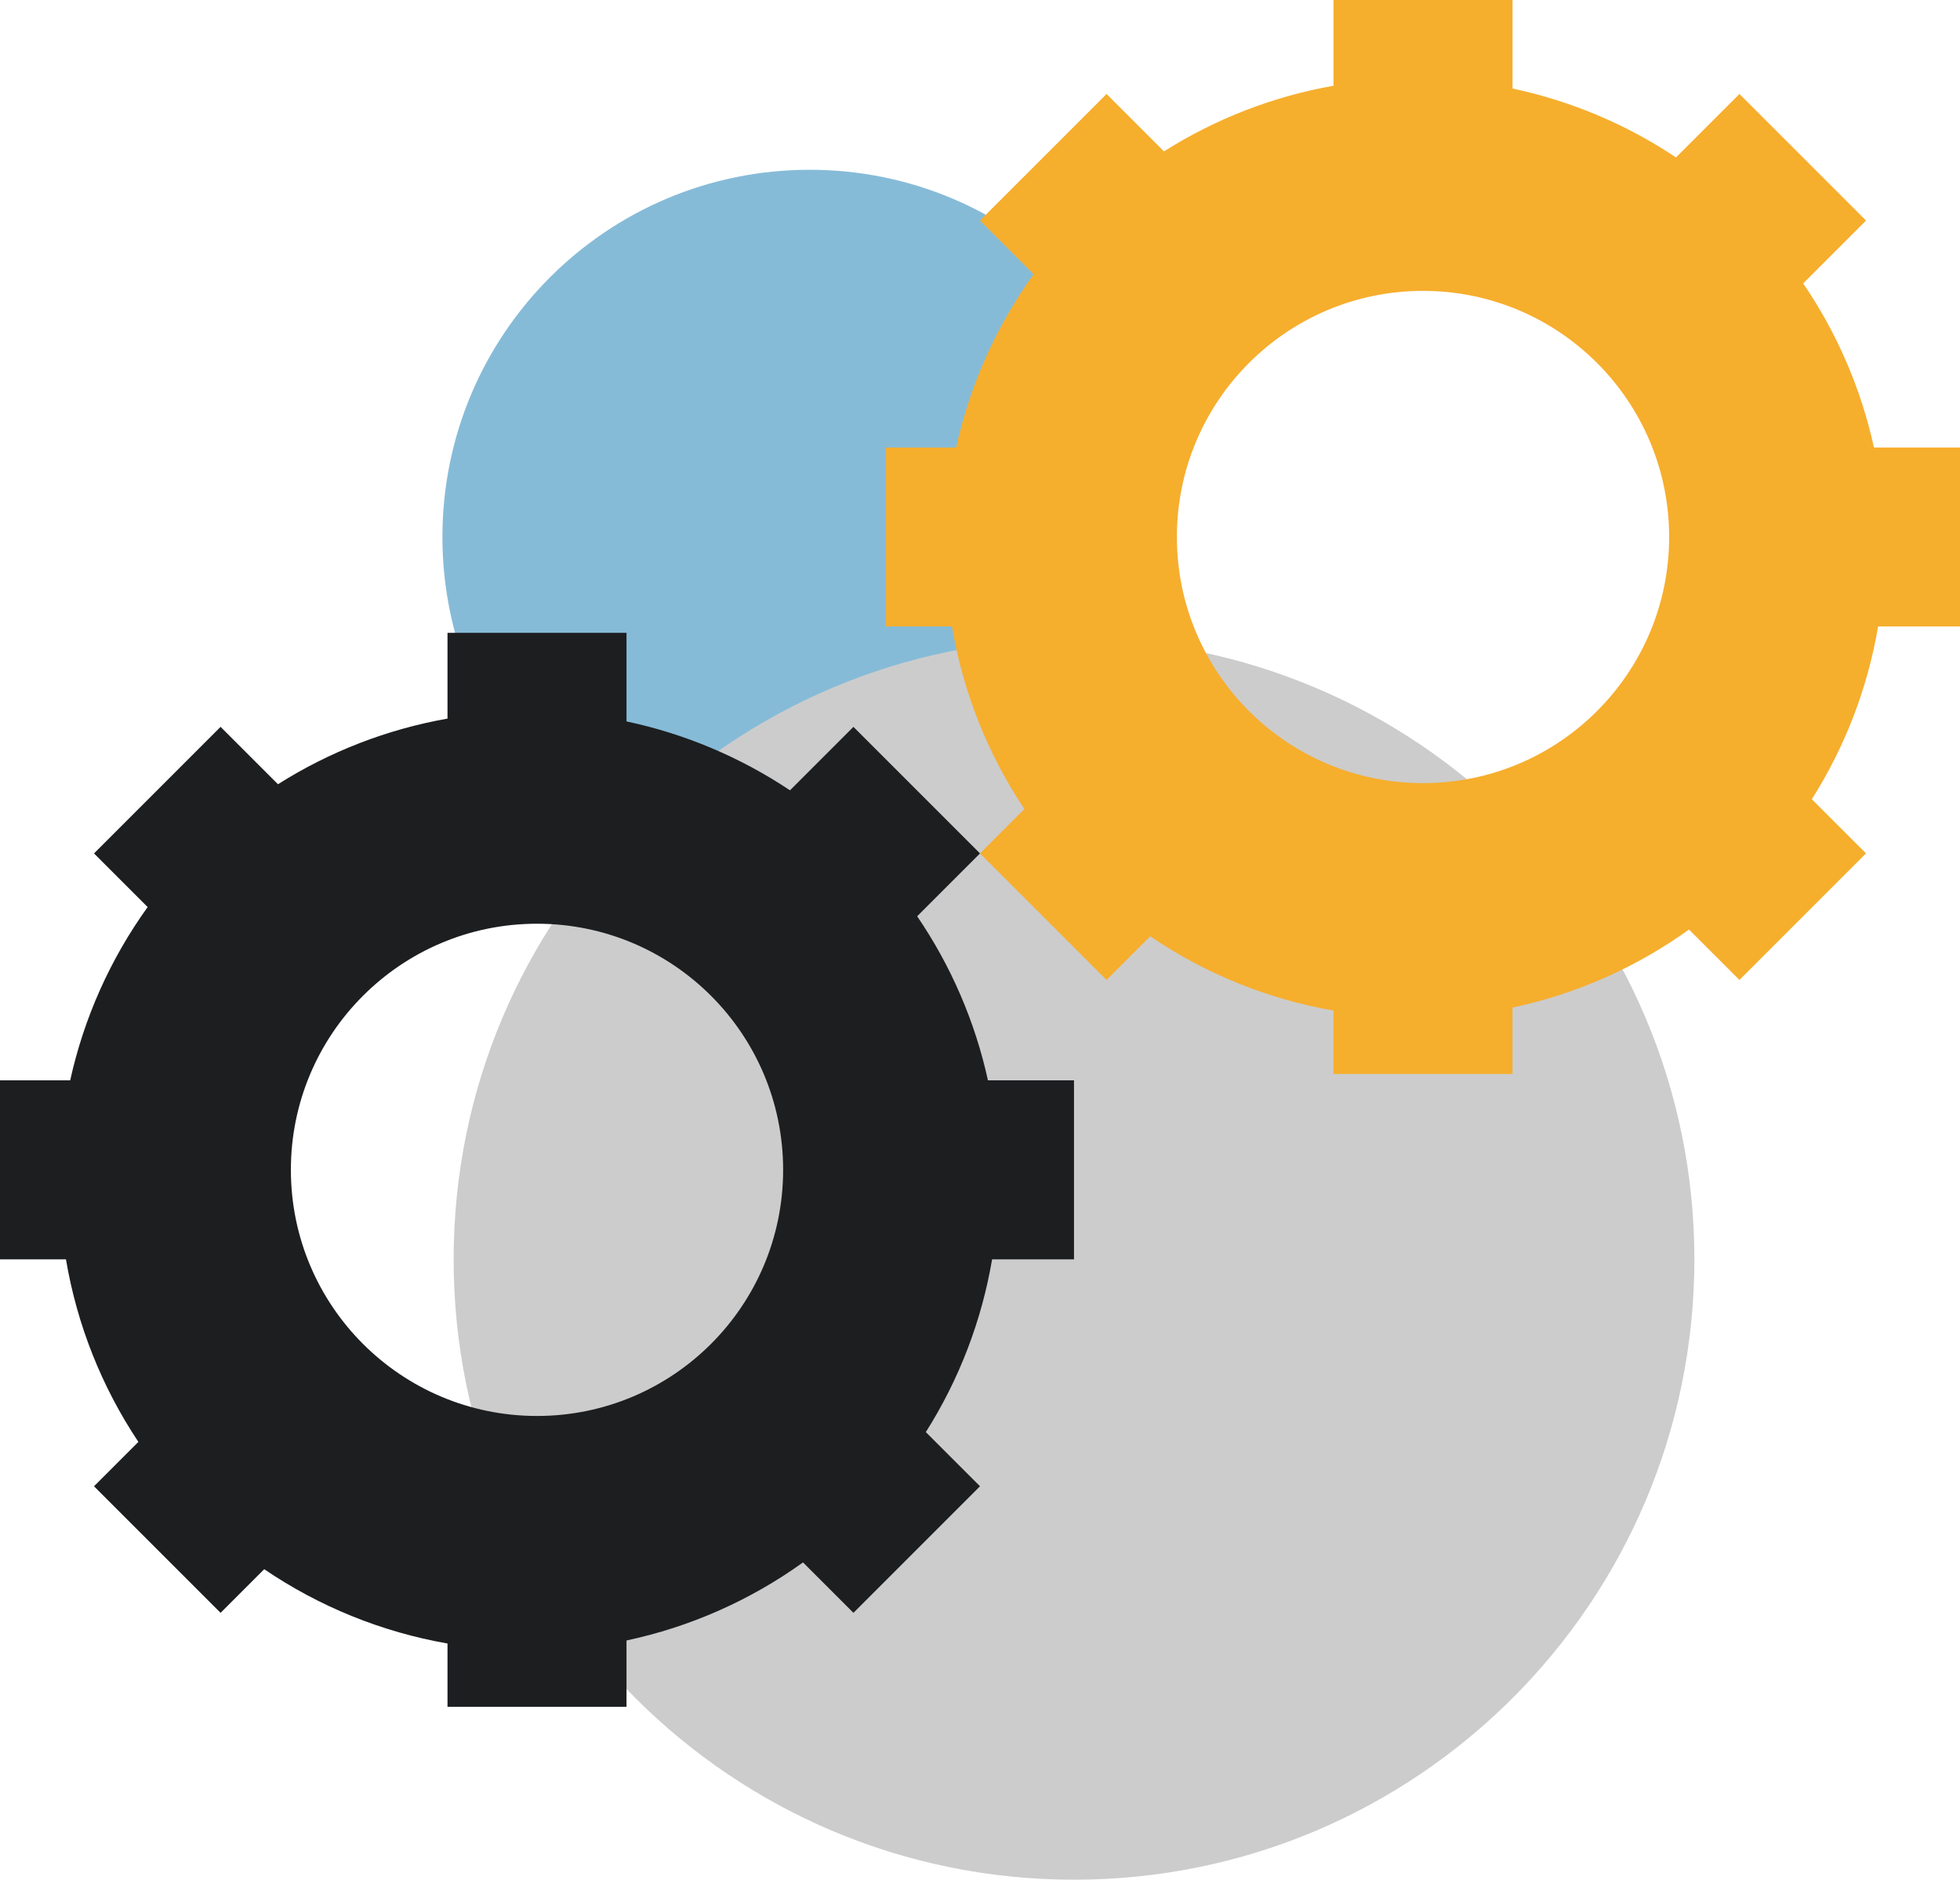
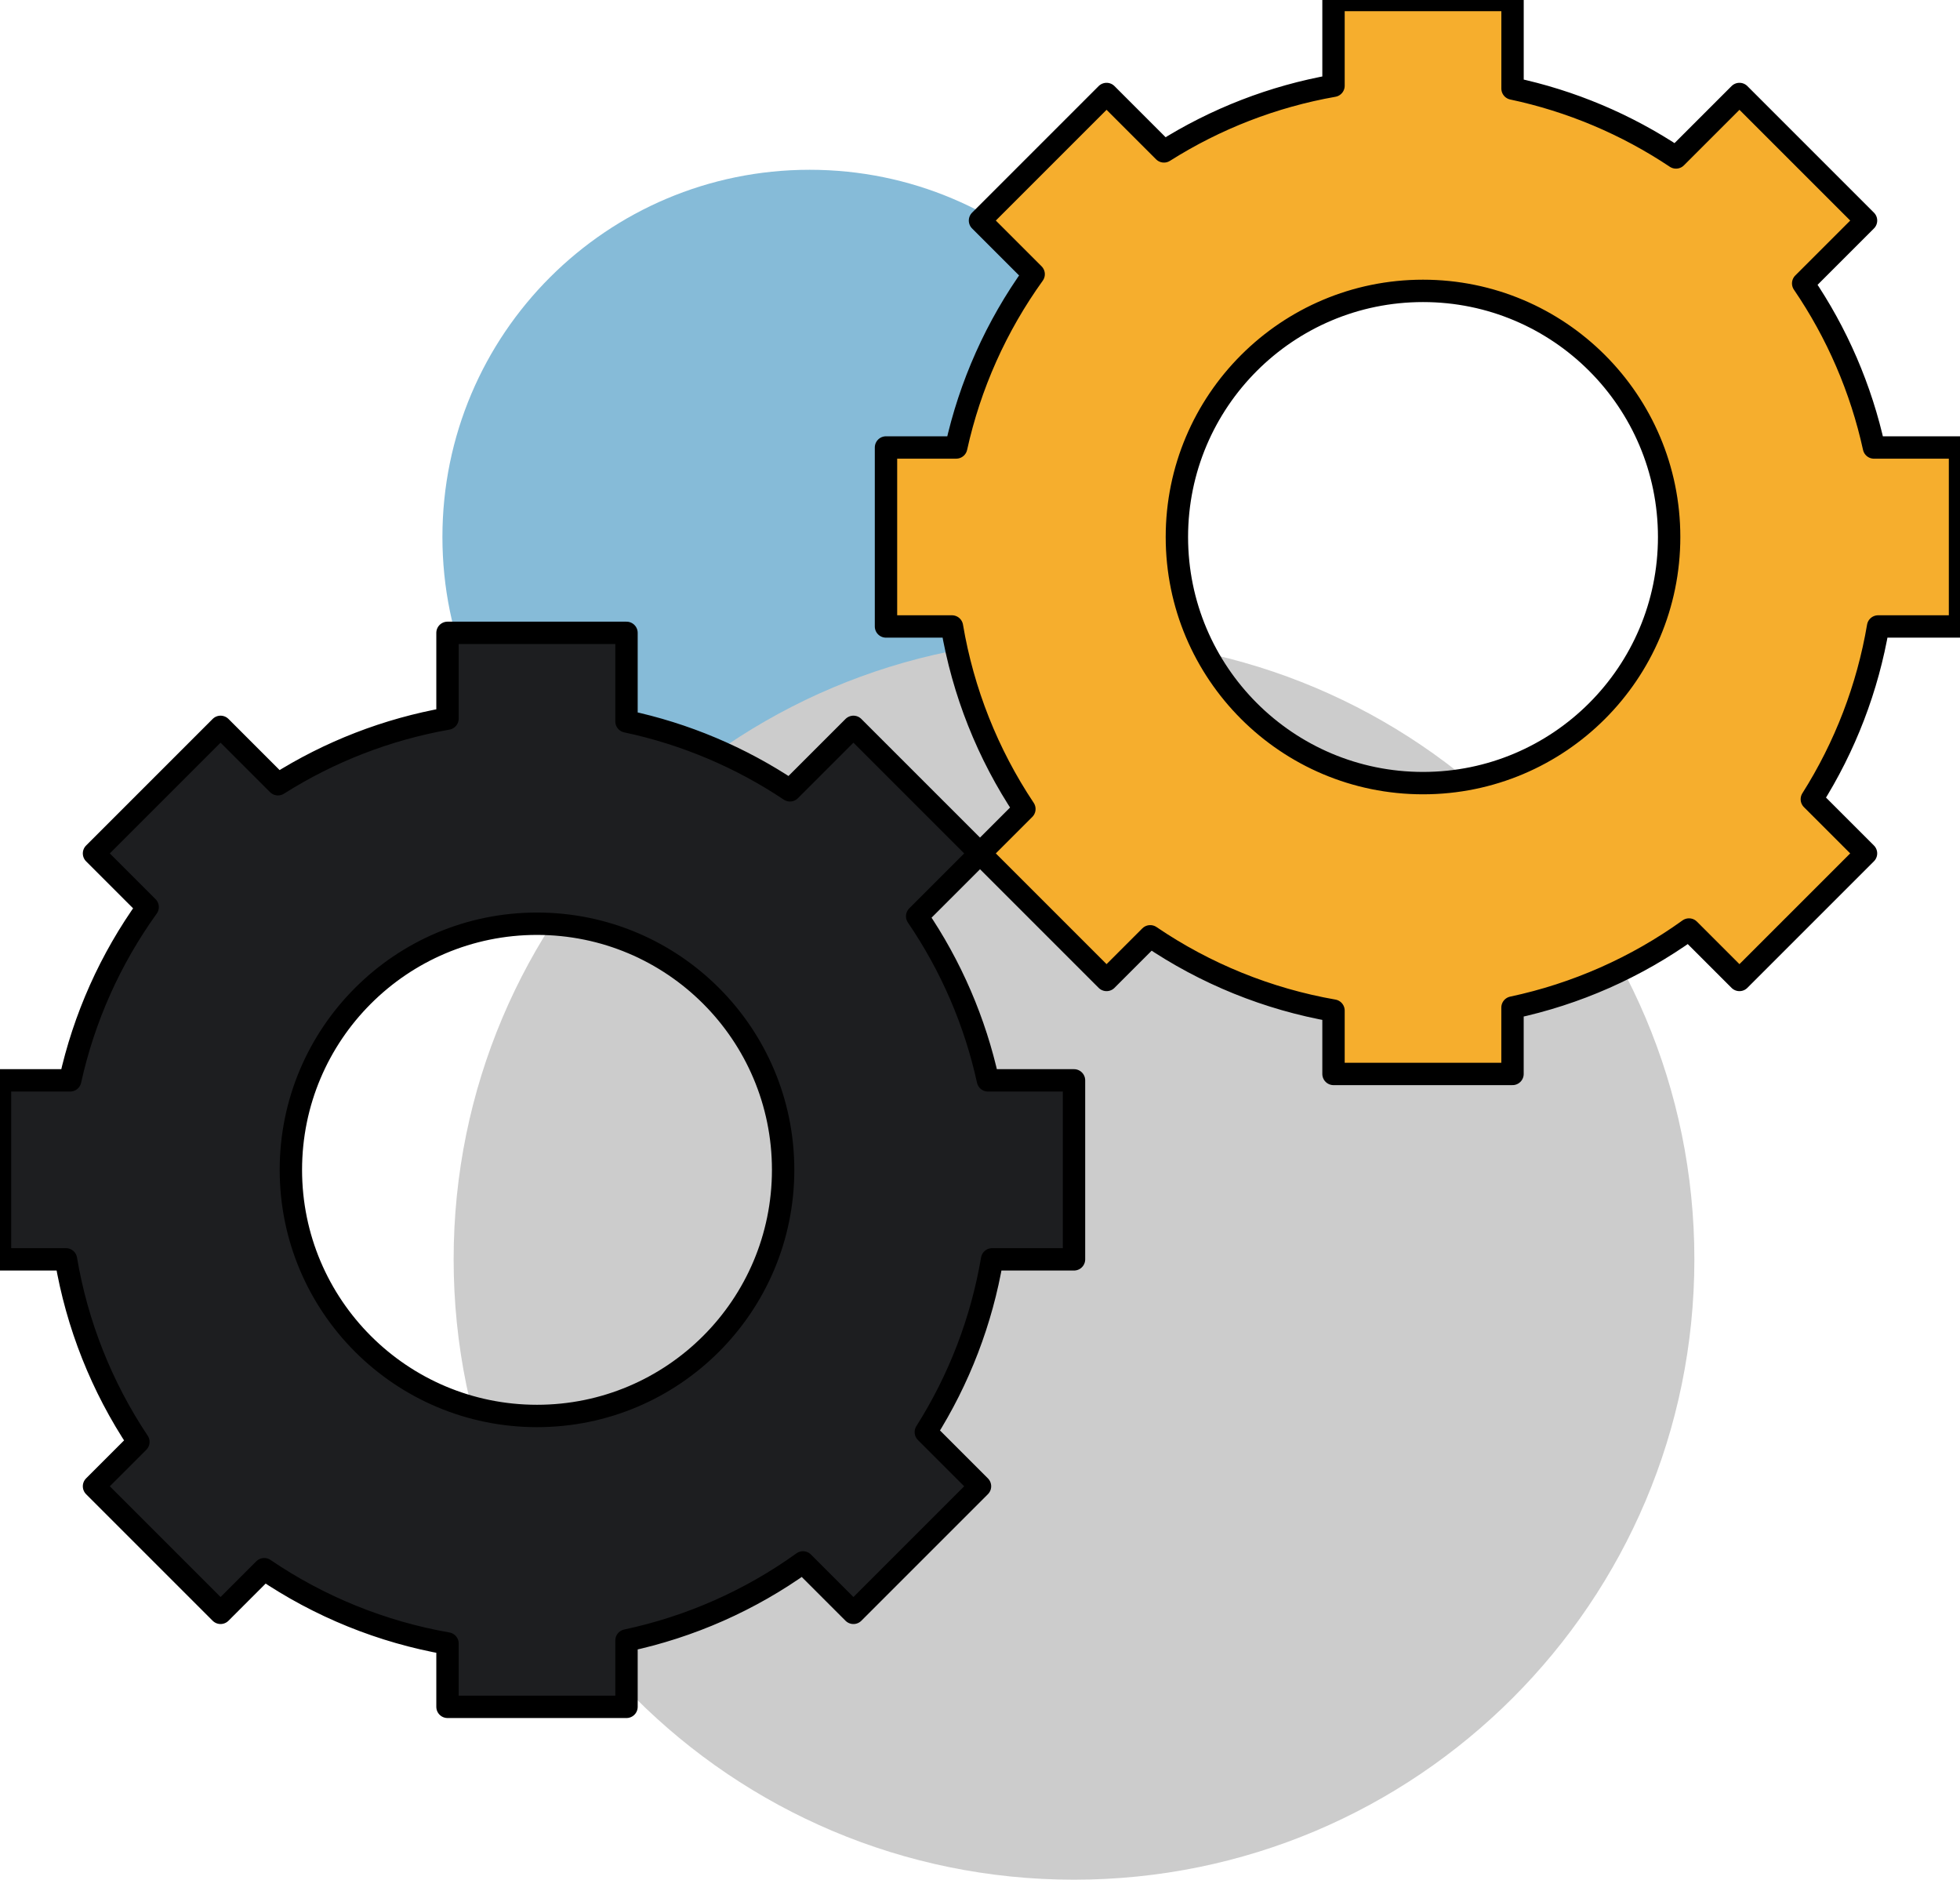
<svg xmlns="http://www.w3.org/2000/svg" id="svg38420" version="1.1" viewBox="0 0 115.884 111.138" height="111.138mm" width="115.884mm">
  <defs id="defs38417" />
  <g id="layer1" transform="translate(-63.5,-69.79367)">
    <circle style="fill:#86bbd8;fill-opacity:1;stroke-width:0.157;stroke-linecap:round;stroke-linejoin:round;stop-color:#000000" id="path41192" cx="111.37" cy="101.544" r="21.712" />
    <circle style="fill:#cccccc;fill-opacity:1;stroke-width:0.265;stroke-linecap:round;stroke-linejoin:round;stop-color:#000000" id="path41192-7" cx="127" cy="144.253" r="36.679" />
-     <path id="path40546" style="fill:#1d1e20;fill-opacity:1;stroke-width:1.002;stroke-linecap:round;stroke-linejoin:round;stop-color:#000000" d="m 340,405.209 v 19.162 a 105,105 0 0 0 -37.885,14.67 l -12.826,-12.826 -28.283,28.283 11.988,11.988 a 105,105 0 0 0 -17.309,38.723 H 240 v 40 h 14.74 a 105,105 0 0 0 16.184,40.793 l -9.918,9.918 28.283,28.283 9.754,-9.754 A 105,105 0 0 0 340,631.053 v 14.156 h 40 v -14.832 a 105,105 0 0 0 39.441,-17.443 l 11.27,11.27 28.283,-28.283 -12.107,-12.107 a 105,105 0 0 0 14.809,-38.604 H 480 v -40 h -19.23 a 105,105 0 0 0 -15.818,-36.668 l 14.043,-14.043 -28.283,-28.283 -14.182,14.182 A 105,105 0 0 0 380,425 v -19.791 z m 20,65 a 55,55 0 0 1 55,55 55,55 0 0 1 -55,55 55,55 0 0 1 -55,-55 55,55 0 0 1 55,-55 z" transform="scale(0.2645833)" />
-     <path id="path40546-9" style="fill:#f6ae2d;fill-opacity:1;stroke-width:0.265;stroke-linecap:round;stroke-linejoin:round;stop-color:#000000" d="m 142.343,69.794 v 5.07 a 27.781,27.781 0 0 0 -10.024,3.881 l -3.394,-3.394 -7.483,7.483 3.172,3.172 a 27.781,27.781 0 0 0 -4.58,10.245 h -4.15 v 10.583 h 3.9 a 27.781,27.781 0 0 0 4.282,10.793 l -2.624,2.624 7.483,7.483 2.581,-2.581 a 27.781,27.781 0 0 0 10.837,4.393 v 3.745 h 10.583 v -3.924 a 27.781,27.781 0 0 0 10.436,-4.615 l 2.982,2.982 7.483,-7.483 -3.203,-3.203 a 27.781,27.781 0 0 0 3.918,-10.214 h 4.843 V 96.252 h -5.088 a 27.781,27.781 0 0 0 -4.185,-9.702 l 3.716,-3.716 -7.483,-7.483 -3.752,3.752 a 27.781,27.781 0 0 0 -9.665,-4.074 v -5.236 z m 5.292,17.198 a 14.552,14.552 0 0 1 14.552,14.552 14.552,14.552 0 0 1 -14.552,14.552 14.552,14.552 0 0 1 -14.552,-14.552 14.552,14.552 0 0 1 14.552,-14.552 z" />
+     <path id="path40546" style="fill:#1d1e20;fill-opacity:1;stop-color:#000000;stroke:#000000;stroke-opacity:1;stroke-linejoin:round;stroke-width:5;stroke-miterlimit:4;stroke-dasharray:none" d="m 340,405.209 v 19.162 a 105,105 0 0 0 -37.885,14.67 l -12.826,-12.826 -28.283,28.283 11.988,11.988 a 105,105 0 0 0 -17.309,38.723 H 240 v 40 h 14.74 a 105,105 0 0 0 16.184,40.793 l -9.918,9.918 28.283,28.283 9.754,-9.754 A 105,105 0 0 0 340,631.053 v 14.156 h 40 v -14.832 a 105,105 0 0 0 39.441,-17.443 l 11.27,11.27 28.283,-28.283 -12.107,-12.107 a 105,105 0 0 0 14.809,-38.604 H 480 v -40 h -19.23 a 105,105 0 0 0 -15.818,-36.668 l 14.043,-14.043 -28.283,-28.283 -14.182,14.182 A 105,105 0 0 0 380,425 v -19.791 z m 20,65 a 55,55 0 0 1 55,55 55,55 0 0 1 -55,55 55,55 0 0 1 -55,-55 55,55 0 0 1 55,-55 z" transform="scale(0.2645833)" />
+     <path id="path40546-9" style="fill:#f6ae2d;fill-opacity:1;stop-color:#000000;stroke:#000000;stroke-opacity:1;stroke-linejoin:round;stroke-width:1.323;stroke-miterlimit:4;stroke-dasharray:none" d="m 142.343,69.794 v 5.07 a 27.781,27.781 0 0 0 -10.024,3.881 l -3.394,-3.394 -7.483,7.483 3.172,3.172 a 27.781,27.781 0 0 0 -4.58,10.245 h -4.15 v 10.583 h 3.9 a 27.781,27.781 0 0 0 4.282,10.793 l -2.624,2.624 7.483,7.483 2.581,-2.581 a 27.781,27.781 0 0 0 10.837,4.393 v 3.745 h 10.583 v -3.924 a 27.781,27.781 0 0 0 10.436,-4.615 l 2.982,2.982 7.483,-7.483 -3.203,-3.203 a 27.781,27.781 0 0 0 3.918,-10.214 h 4.843 V 96.252 h -5.088 a 27.781,27.781 0 0 0 -4.185,-9.702 l 3.716,-3.716 -7.483,-7.483 -3.752,3.752 a 27.781,27.781 0 0 0 -9.665,-4.074 v -5.236 z m 5.292,17.198 a 14.552,14.552 0 0 1 14.552,14.552 14.552,14.552 0 0 1 -14.552,14.552 14.552,14.552 0 0 1 -14.552,-14.552 14.552,14.552 0 0 1 14.552,-14.552 z" />
  </g>
</svg>
